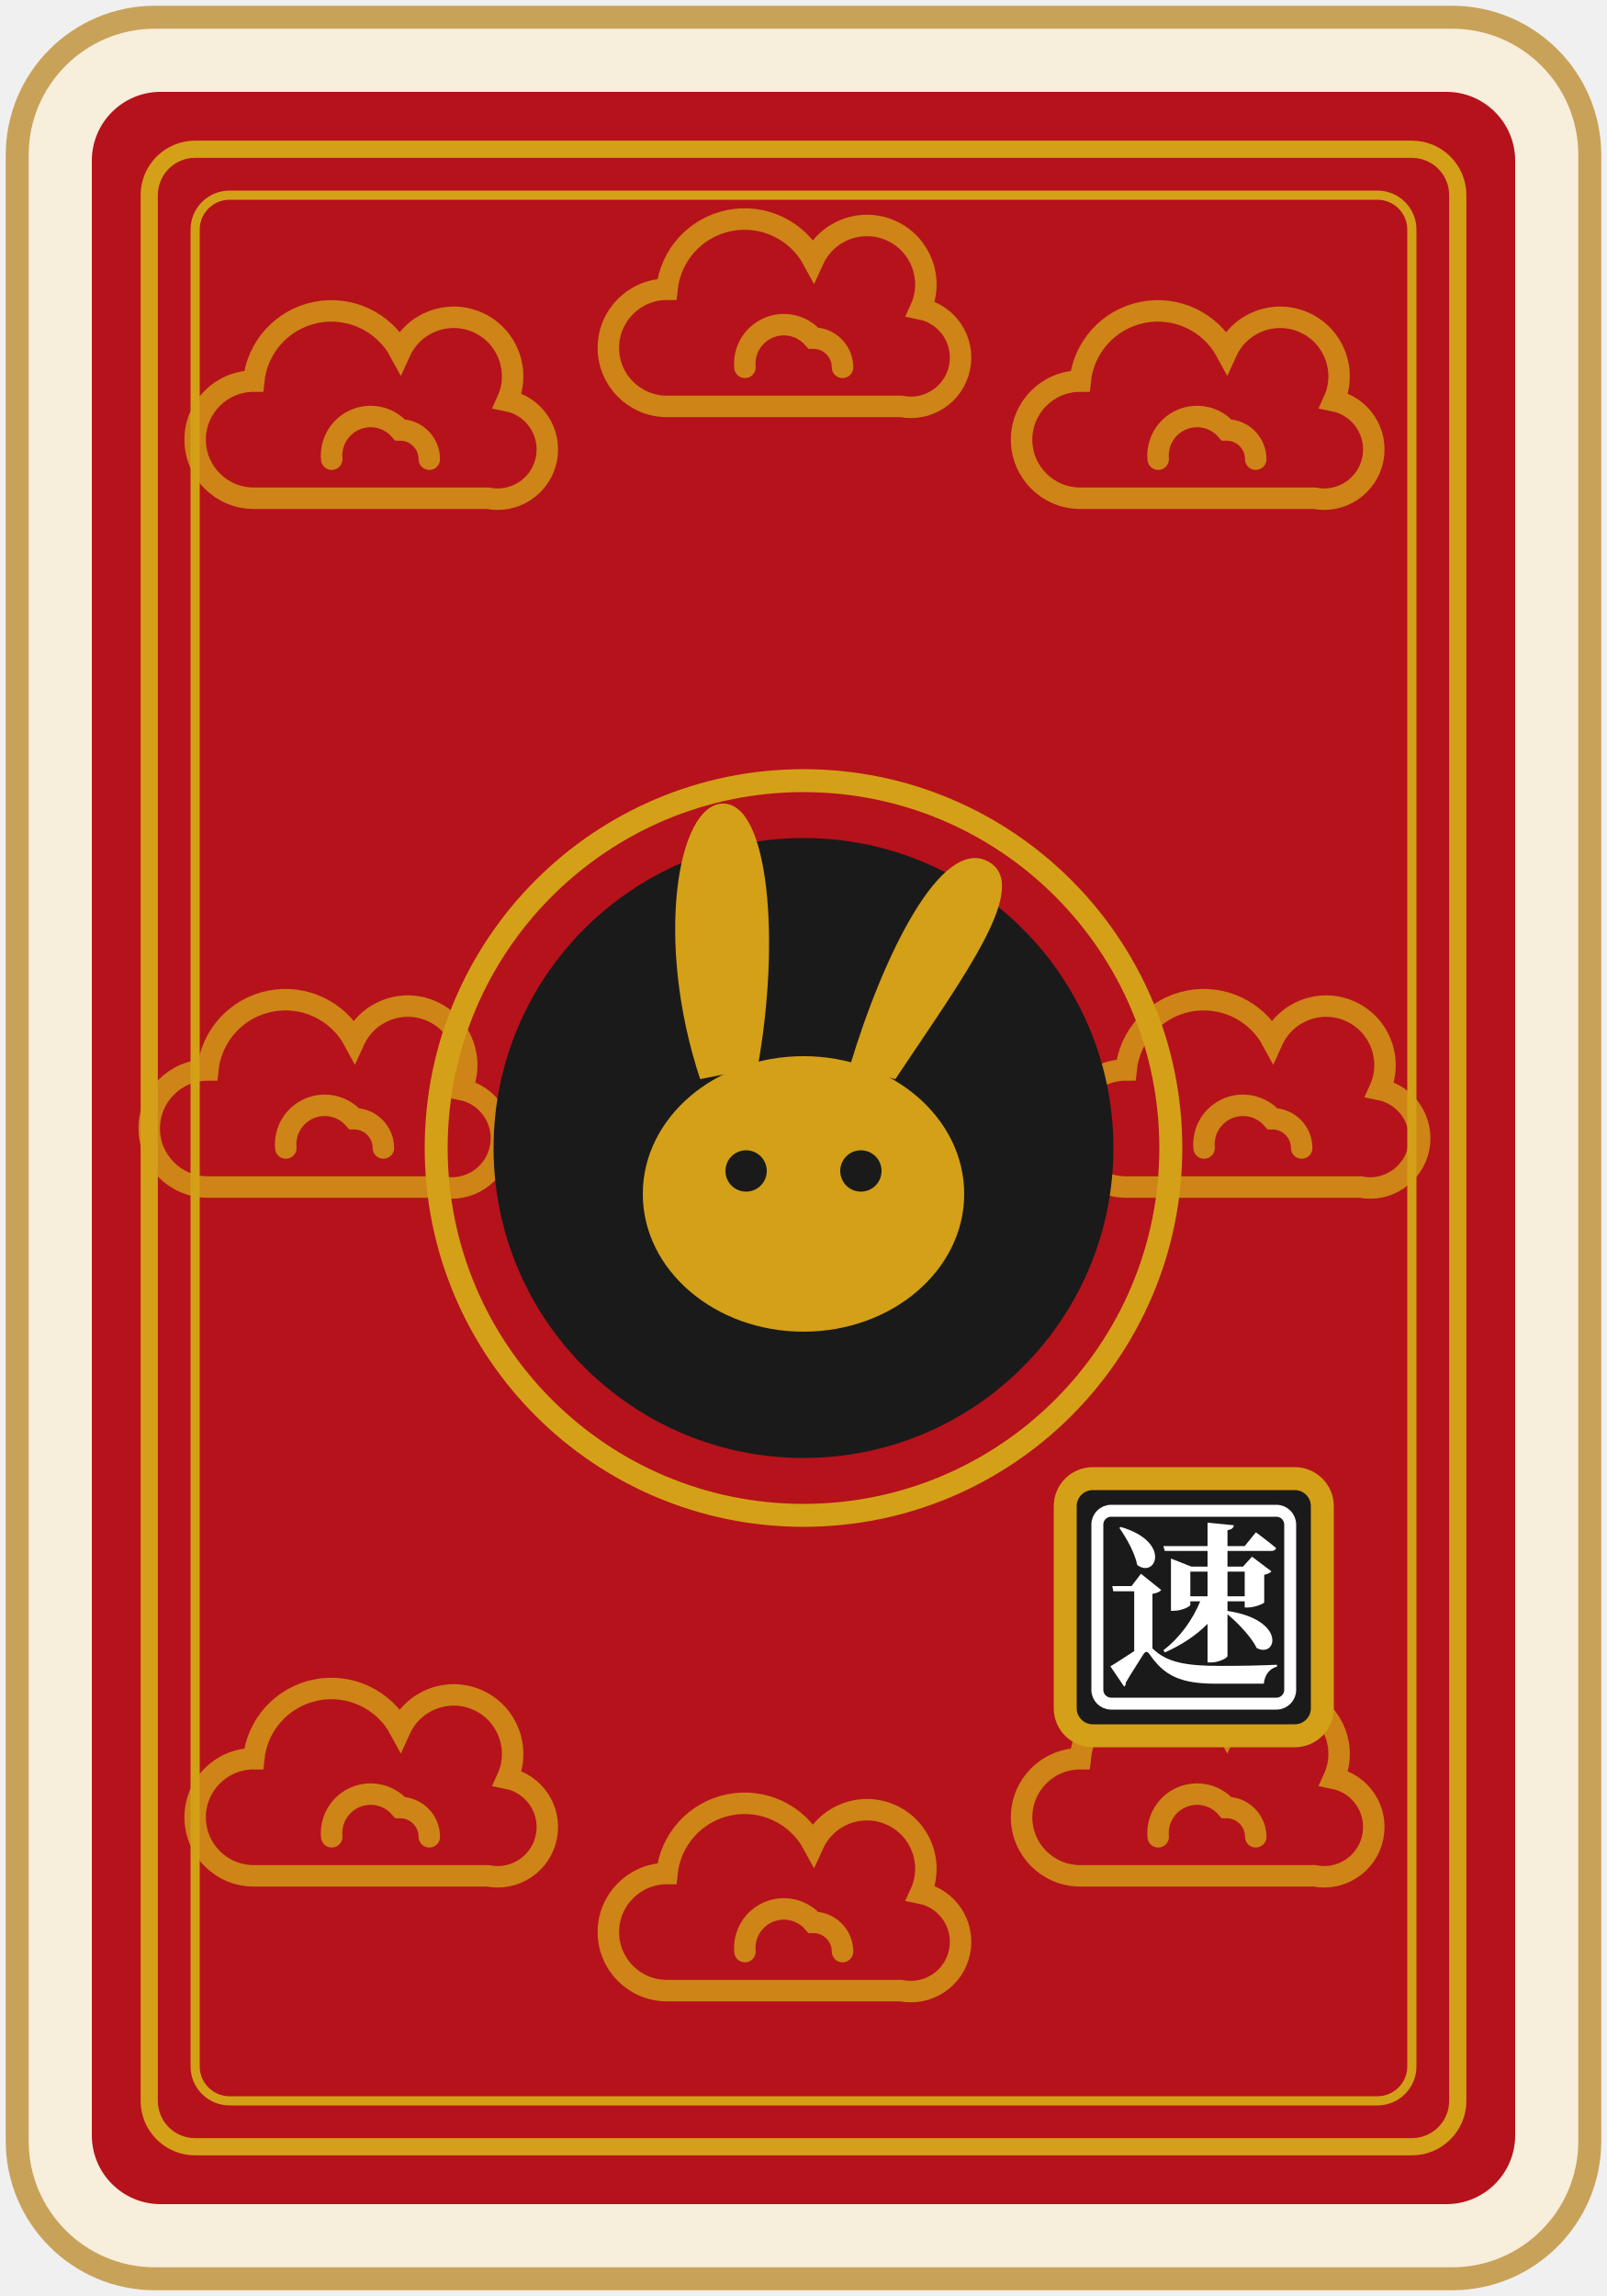
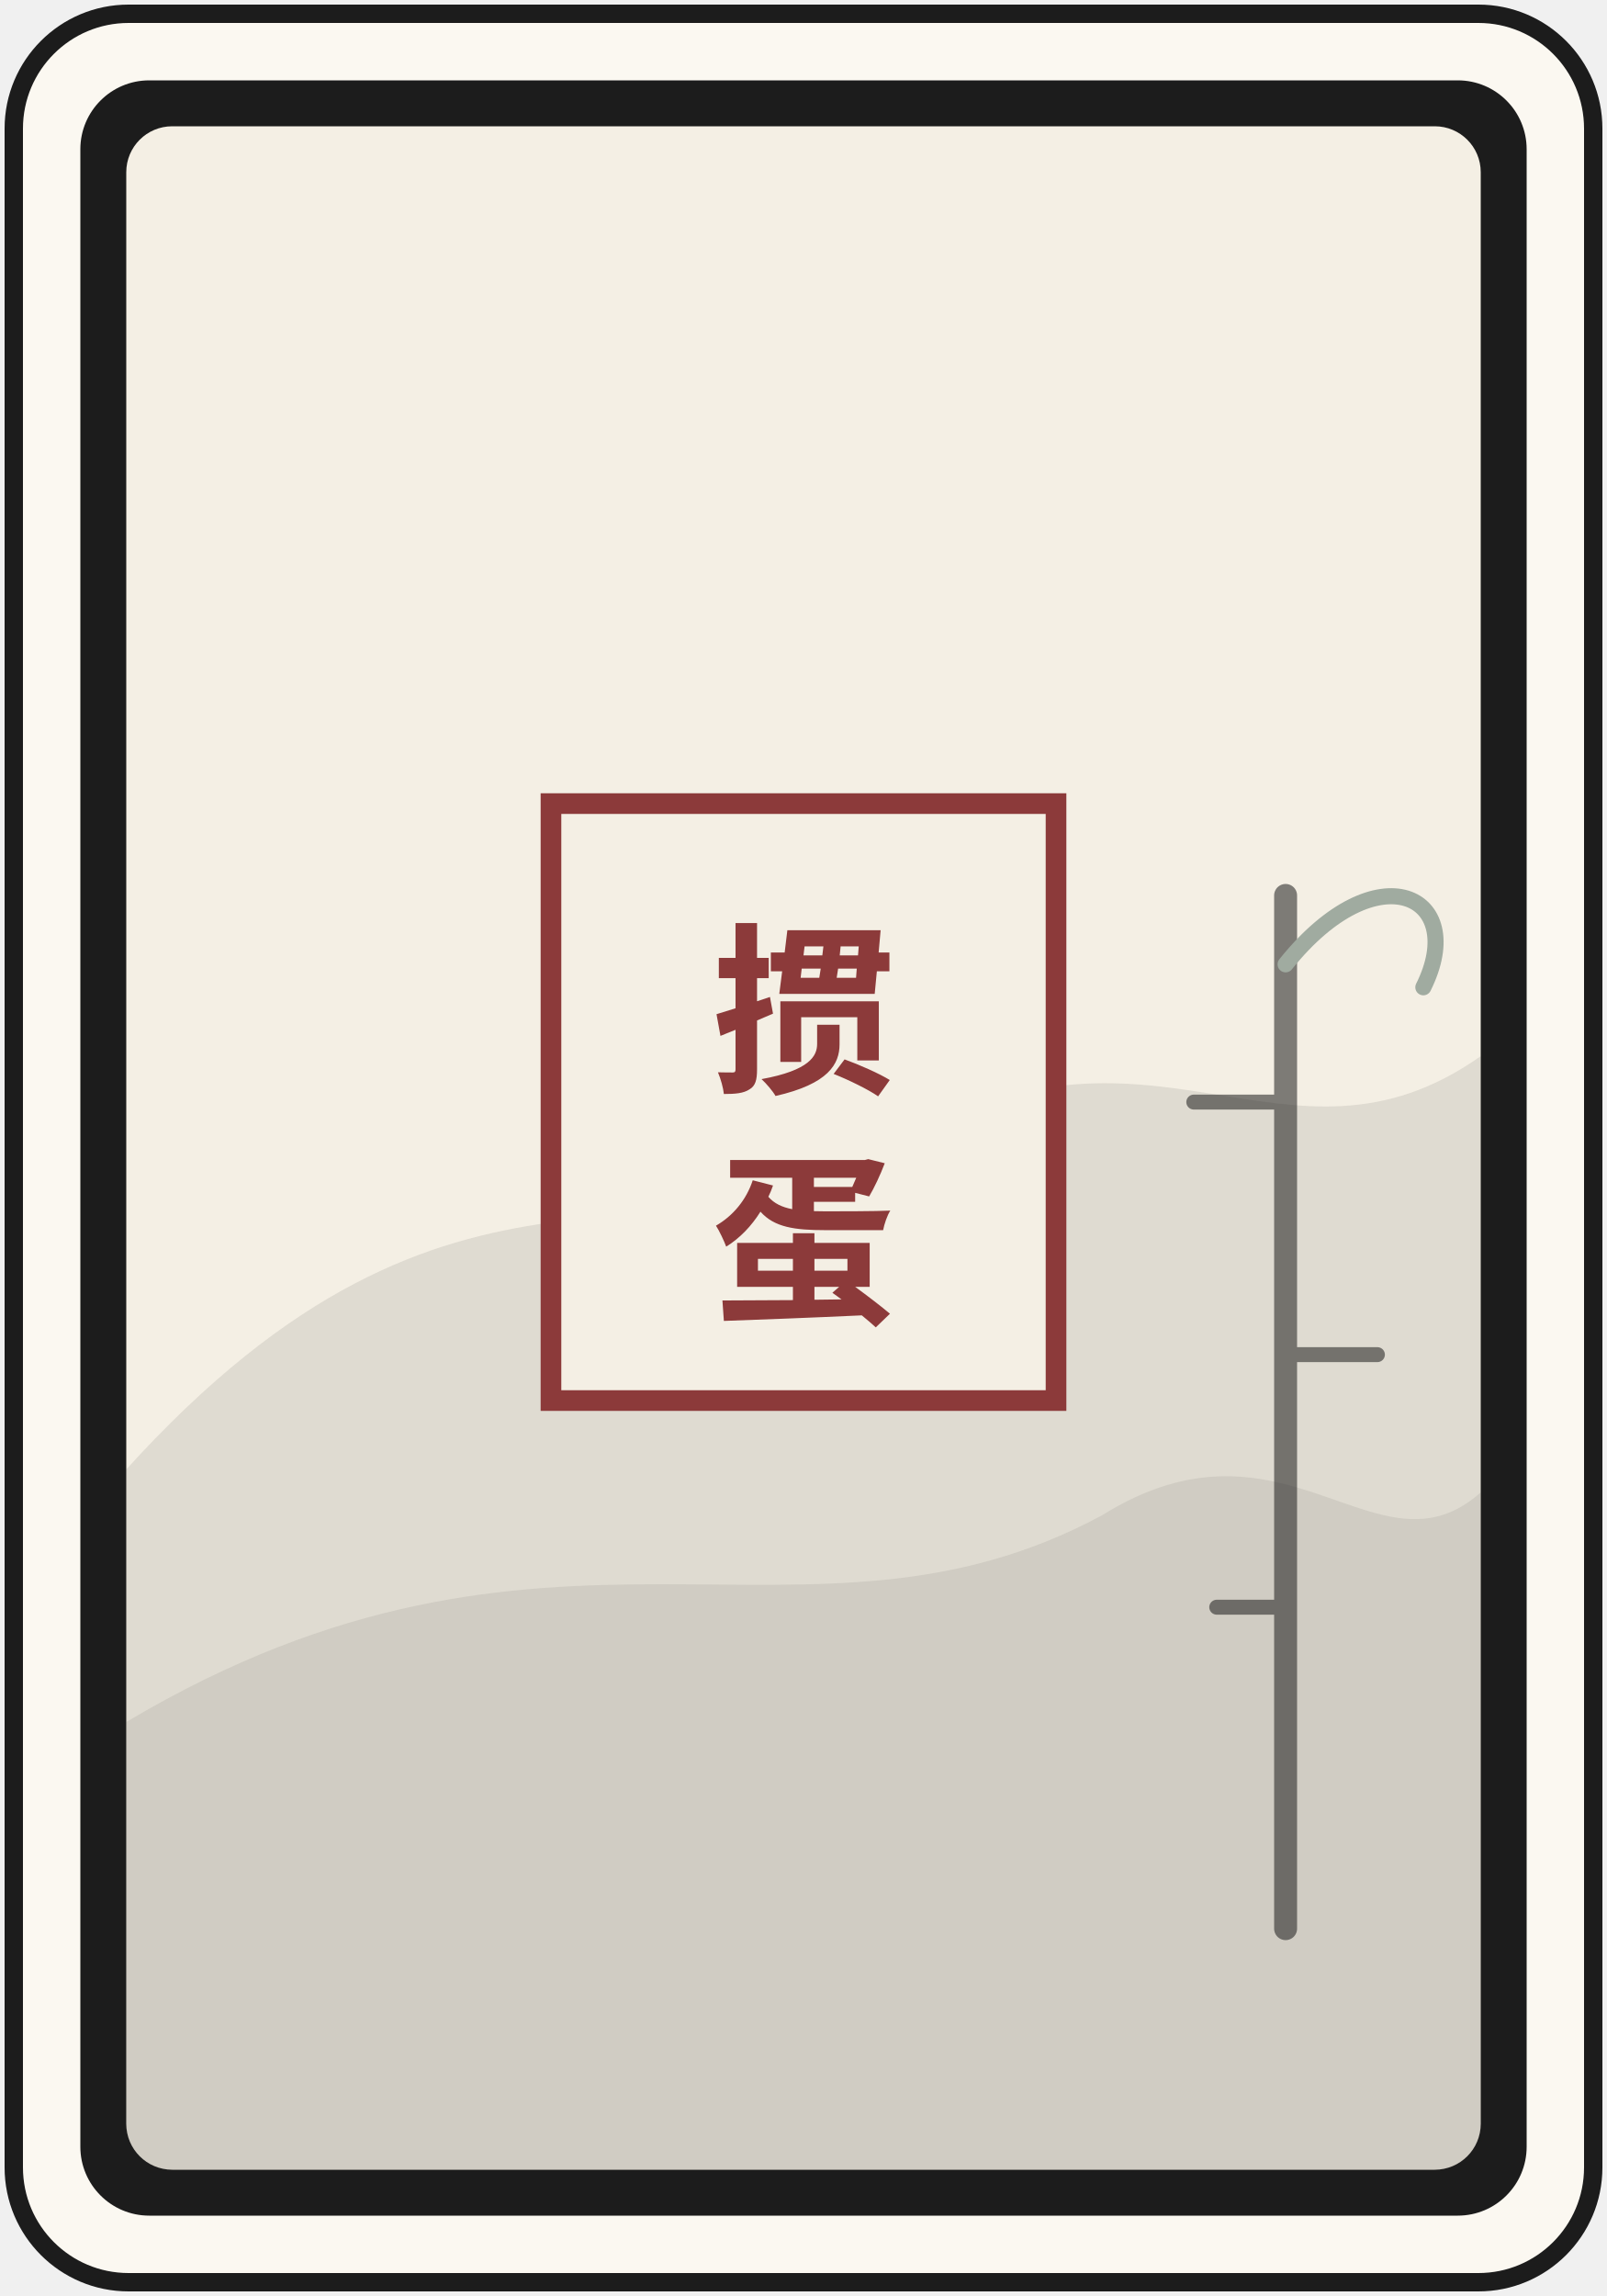
<svg xmlns="http://www.w3.org/2000/svg" viewBox="0 0 140 200">
-   <rect x="1.5" y="1.5" width="137" height="197" rx="12" fill="#F7EEDC" stroke="#C9A25A" stroke-width="2" />
-   <rect x="8" y="8" width="124" height="184" rx="6" fill="#B5121B" />
-   <rect x="13" y="13" width="114" height="174" rx="4" fill="none" stroke="#D4A017" stroke-width="1.5" />
-   <rect x="17" y="17" width="106" height="166" rx="3" fill="none" stroke="#D4A017" stroke-width=".8" />
-   <g transform="translate(34 40) scale(0.85)" fill="none" stroke="#D4A017" stroke-width="2.2" stroke-linecap="round" opacity="0.8">
-     <path d="M-14 4a6 6 0 0 1 0-12a8 8 0 0 1 15-3a6 6 0 0 1 11 5a5 5 0 0 1-2 10z" />
-     <path d="M-6 0a4 4 0 0 1 7-3a3 3 0 0 1 3 3" />
+   <rect x="1.2" y="1.2" width="137.6" height="197.6" rx="10" fill="#FBF8F1" stroke="#1C1C1C" stroke-width="1.6" />
+   <rect x="7" y="7" width="126" height="186" rx="6" fill="#1C1C1C" />
+   <rect x="11" y="11" width="118" height="178" rx="4" fill="#F4EFE4" />
+   <path d="M11 128 C40 96 58 112 78 100 C100 86 112 104 129 92 V189 H11Z" fill="#1C1C1C" opacity=".1" />
+   <path d="M11 150 C48 128 70 146 96 132 C112 122 120 138 129 130 V189 H11Z" fill="#1C1C1C" opacity=".08" />
+   <g fill="none" stroke="#1C1C1C" stroke-linecap="round" opacity=".55">
+     <path d="M112 168V78" stroke-width="2" />
+     <path d="M112 96H104M112 118H120M112 140H106" stroke-width="1.3" />
+     <path d="M112 84c8-10 16-6 12 2" stroke="#5B7268" stroke-width="1.4" />
  </g>
-   <g transform="translate(106 40) scale(0.85)" fill="none" stroke="#D4A017" stroke-width="2.2" stroke-linecap="round" opacity="0.8">
-     <path d="M-14 4a6 6 0 0 1 0-12a8 8 0 0 1 15-3a6 6 0 0 1 11 5a5 5 0 0 1-2 10z" />
-     <path d="M-6 0a4 4 0 0 1 7-3a3 3 0 0 1 3 3" />
-   </g>
-   <g transform="translate(34 160) scale(0.85)" fill="none" stroke="#D4A017" stroke-width="2.2" stroke-linecap="round" opacity="0.8">
-     <path d="M-14 4a6 6 0 0 1 0-12a8 8 0 0 1 15-3a6 6 0 0 1 11 5a5 5 0 0 1-2 10z" />
-     <path d="M-6 0a4 4 0 0 1 7-3a3 3 0 0 1 3 3" />
-   </g>
-   <g transform="translate(106 160) scale(0.85)" fill="none" stroke="#D4A017" stroke-width="2.2" stroke-linecap="round" opacity="0.8">
-     <path d="M-14 4a6 6 0 0 1 0-12a8 8 0 0 1 15-3a6 6 0 0 1 11 5a5 5 0 0 1-2 10z" />
-     <path d="M-6 0a4 4 0 0 1 7-3a3 3 0 0 1 3 3" />
-   </g>
-   <g transform="translate(70 32) scale(0.85)" fill="none" stroke="#D4A017" stroke-width="2.2" stroke-linecap="round" opacity="0.8">
-     <path d="M-14 4a6 6 0 0 1 0-12a8 8 0 0 1 15-3a6 6 0 0 1 11 5a5 5 0 0 1-2 10z" />
-     <path d="M-6 0a4 4 0 0 1 7-3a3 3 0 0 1 3 3" />
-   </g>
-   <g transform="translate(70 170) scale(0.85)" fill="none" stroke="#D4A017" stroke-width="2.2" stroke-linecap="round" opacity="0.8">
-     <path d="M-14 4a6 6 0 0 1 0-12a8 8 0 0 1 15-3a6 6 0 0 1 11 5a5 5 0 0 1-2 10z" />
-     <path d="M-6 0a4 4 0 0 1 7-3a3 3 0 0 1 3 3" />
-   </g>
-   <g transform="translate(30 100) scale(0.85)" fill="none" stroke="#D4A017" stroke-width="2.2" stroke-linecap="round" opacity="0.8">
-     <path d="M-14 4a6 6 0 0 1 0-12a8 8 0 0 1 15-3a6 6 0 0 1 11 5a5 5 0 0 1-2 10z" />
-     <path d="M-6 0a4 4 0 0 1 7-3a3 3 0 0 1 3 3" />
-   </g>
-   <g transform="translate(110 100) scale(0.85)" fill="none" stroke="#D4A017" stroke-width="2.2" stroke-linecap="round" opacity="0.8">
-     <path d="M-14 4a6 6 0 0 1 0-12a8 8 0 0 1 15-3a6 6 0 0 1 11 5a5 5 0 0 1-2 10z" />
-     <path d="M-6 0a4 4 0 0 1 7-3a3 3 0 0 1 3 3" />
-   </g>
-   <circle cx="70" cy="100" r="32" fill="none" stroke="#D4A017" stroke-width="2" />
-   <circle cx="70" cy="100" r="27" fill="#1A1A1A" />
-   <g transform="translate(70 104)" fill="#D4A017">
-     <path d="M-9-10c-4-12-2-24 2-24s5 12 3 23zM4-11c3-10 8-20 12-18s-2 10-8 19z" />
-     <ellipse rx="14" ry="12" />
-   </g>
-   <circle cx="65" cy="102" r="1.8" fill="#1A1A1A" />
-   <circle cx="75" cy="102" r="1.8" fill="#1A1A1A" />
-   <g transform="translate(104 140) scale(0.8)">
-     <rect x="-14" y="-14" width="28" height="28" rx="3" fill="#1A1A1A" stroke="#D4A017" stroke-width="2.5" />
-     <rect x="-10.5" y="-10.5" width="21" height="21" rx="1.5" fill="none" stroke="#fff" stroke-width="1.3" />
-     <text y="7" font-family="'Noto Serif CJK SC','Source Han Serif SC','Songti SC','STSong','SimSun',serif" font-weight="900" font-size="19" fill="#fff" text-anchor="middle">速</text>
-   </g>
+   <rect x="48" y="70" width="44" height="52" fill="#F4EFE4" stroke="#8C3A3A" stroke-width="1.8" />
+   <text x="70" y="94" text-anchor="middle" font-family="'Noto Serif SC','Songti SC','STSong','SimSun',serif" font-size="16" font-weight="700" fill="#8C3A3A">掼</text>
+   <text x="70" y="114" text-anchor="middle" font-family="'Noto Serif SC','Songti SC','STSong','SimSun',serif" font-size="16" font-weight="700" fill="#8C3A3A">蛋</text>
</svg>
